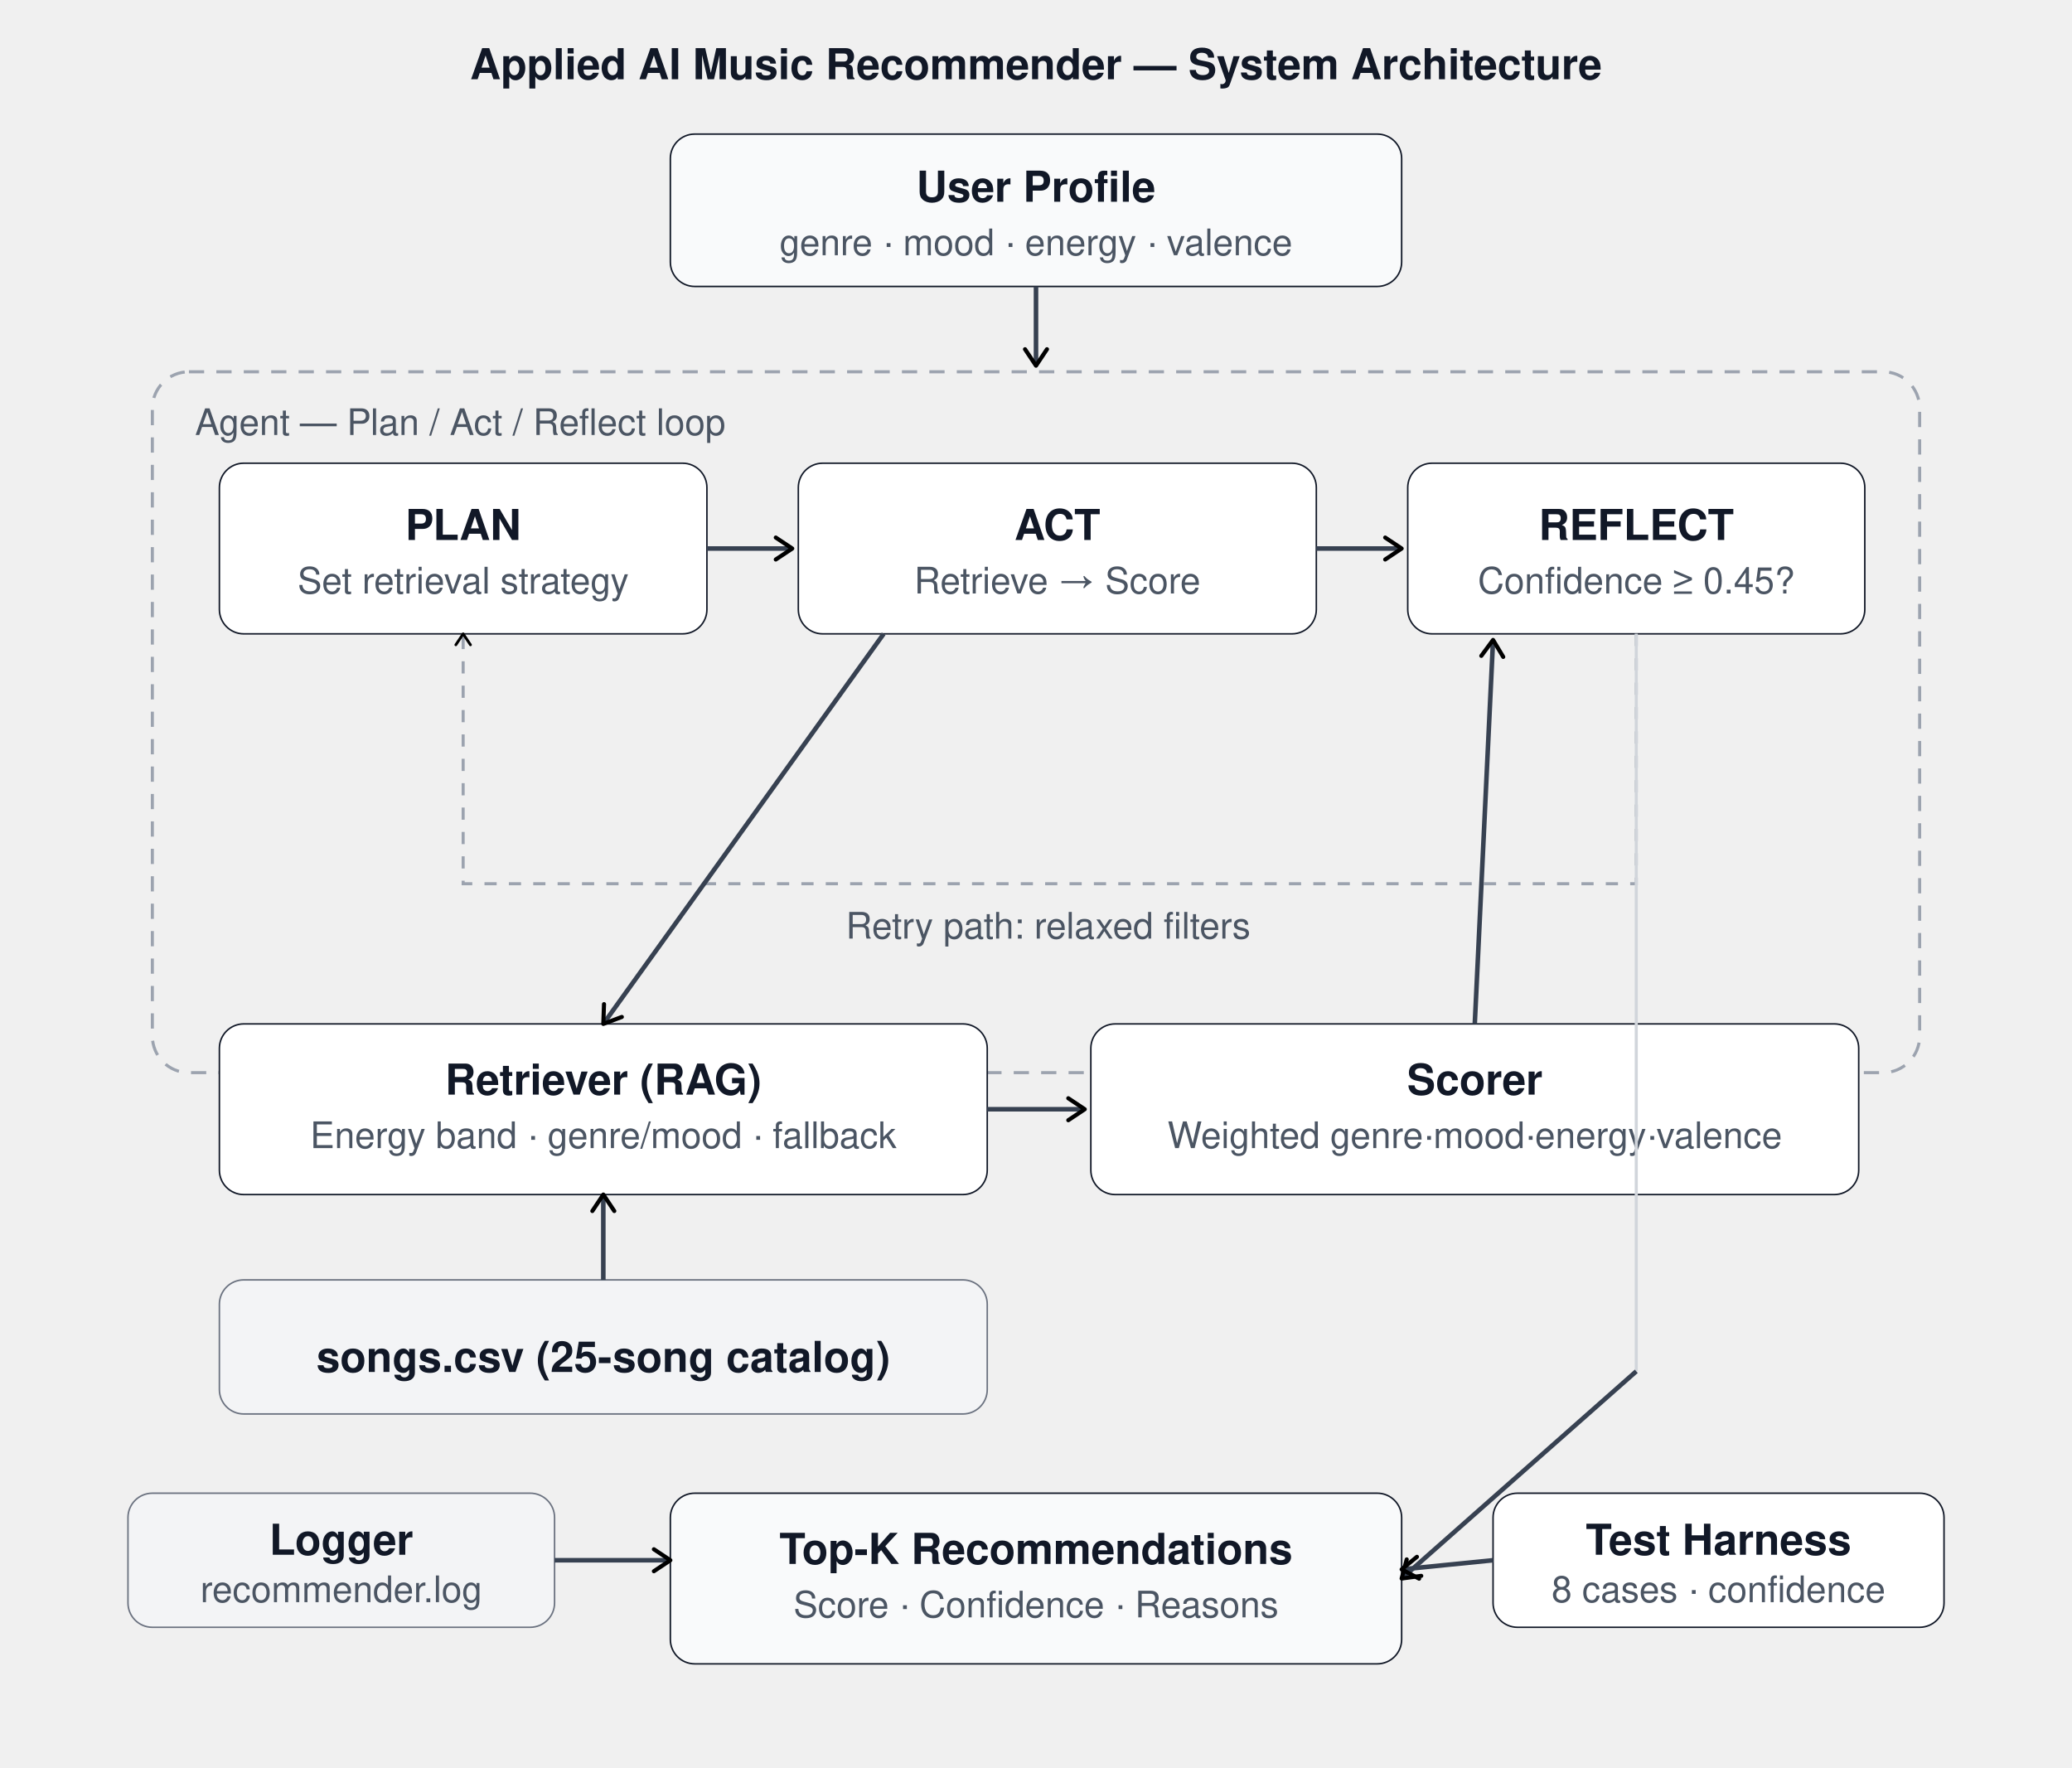
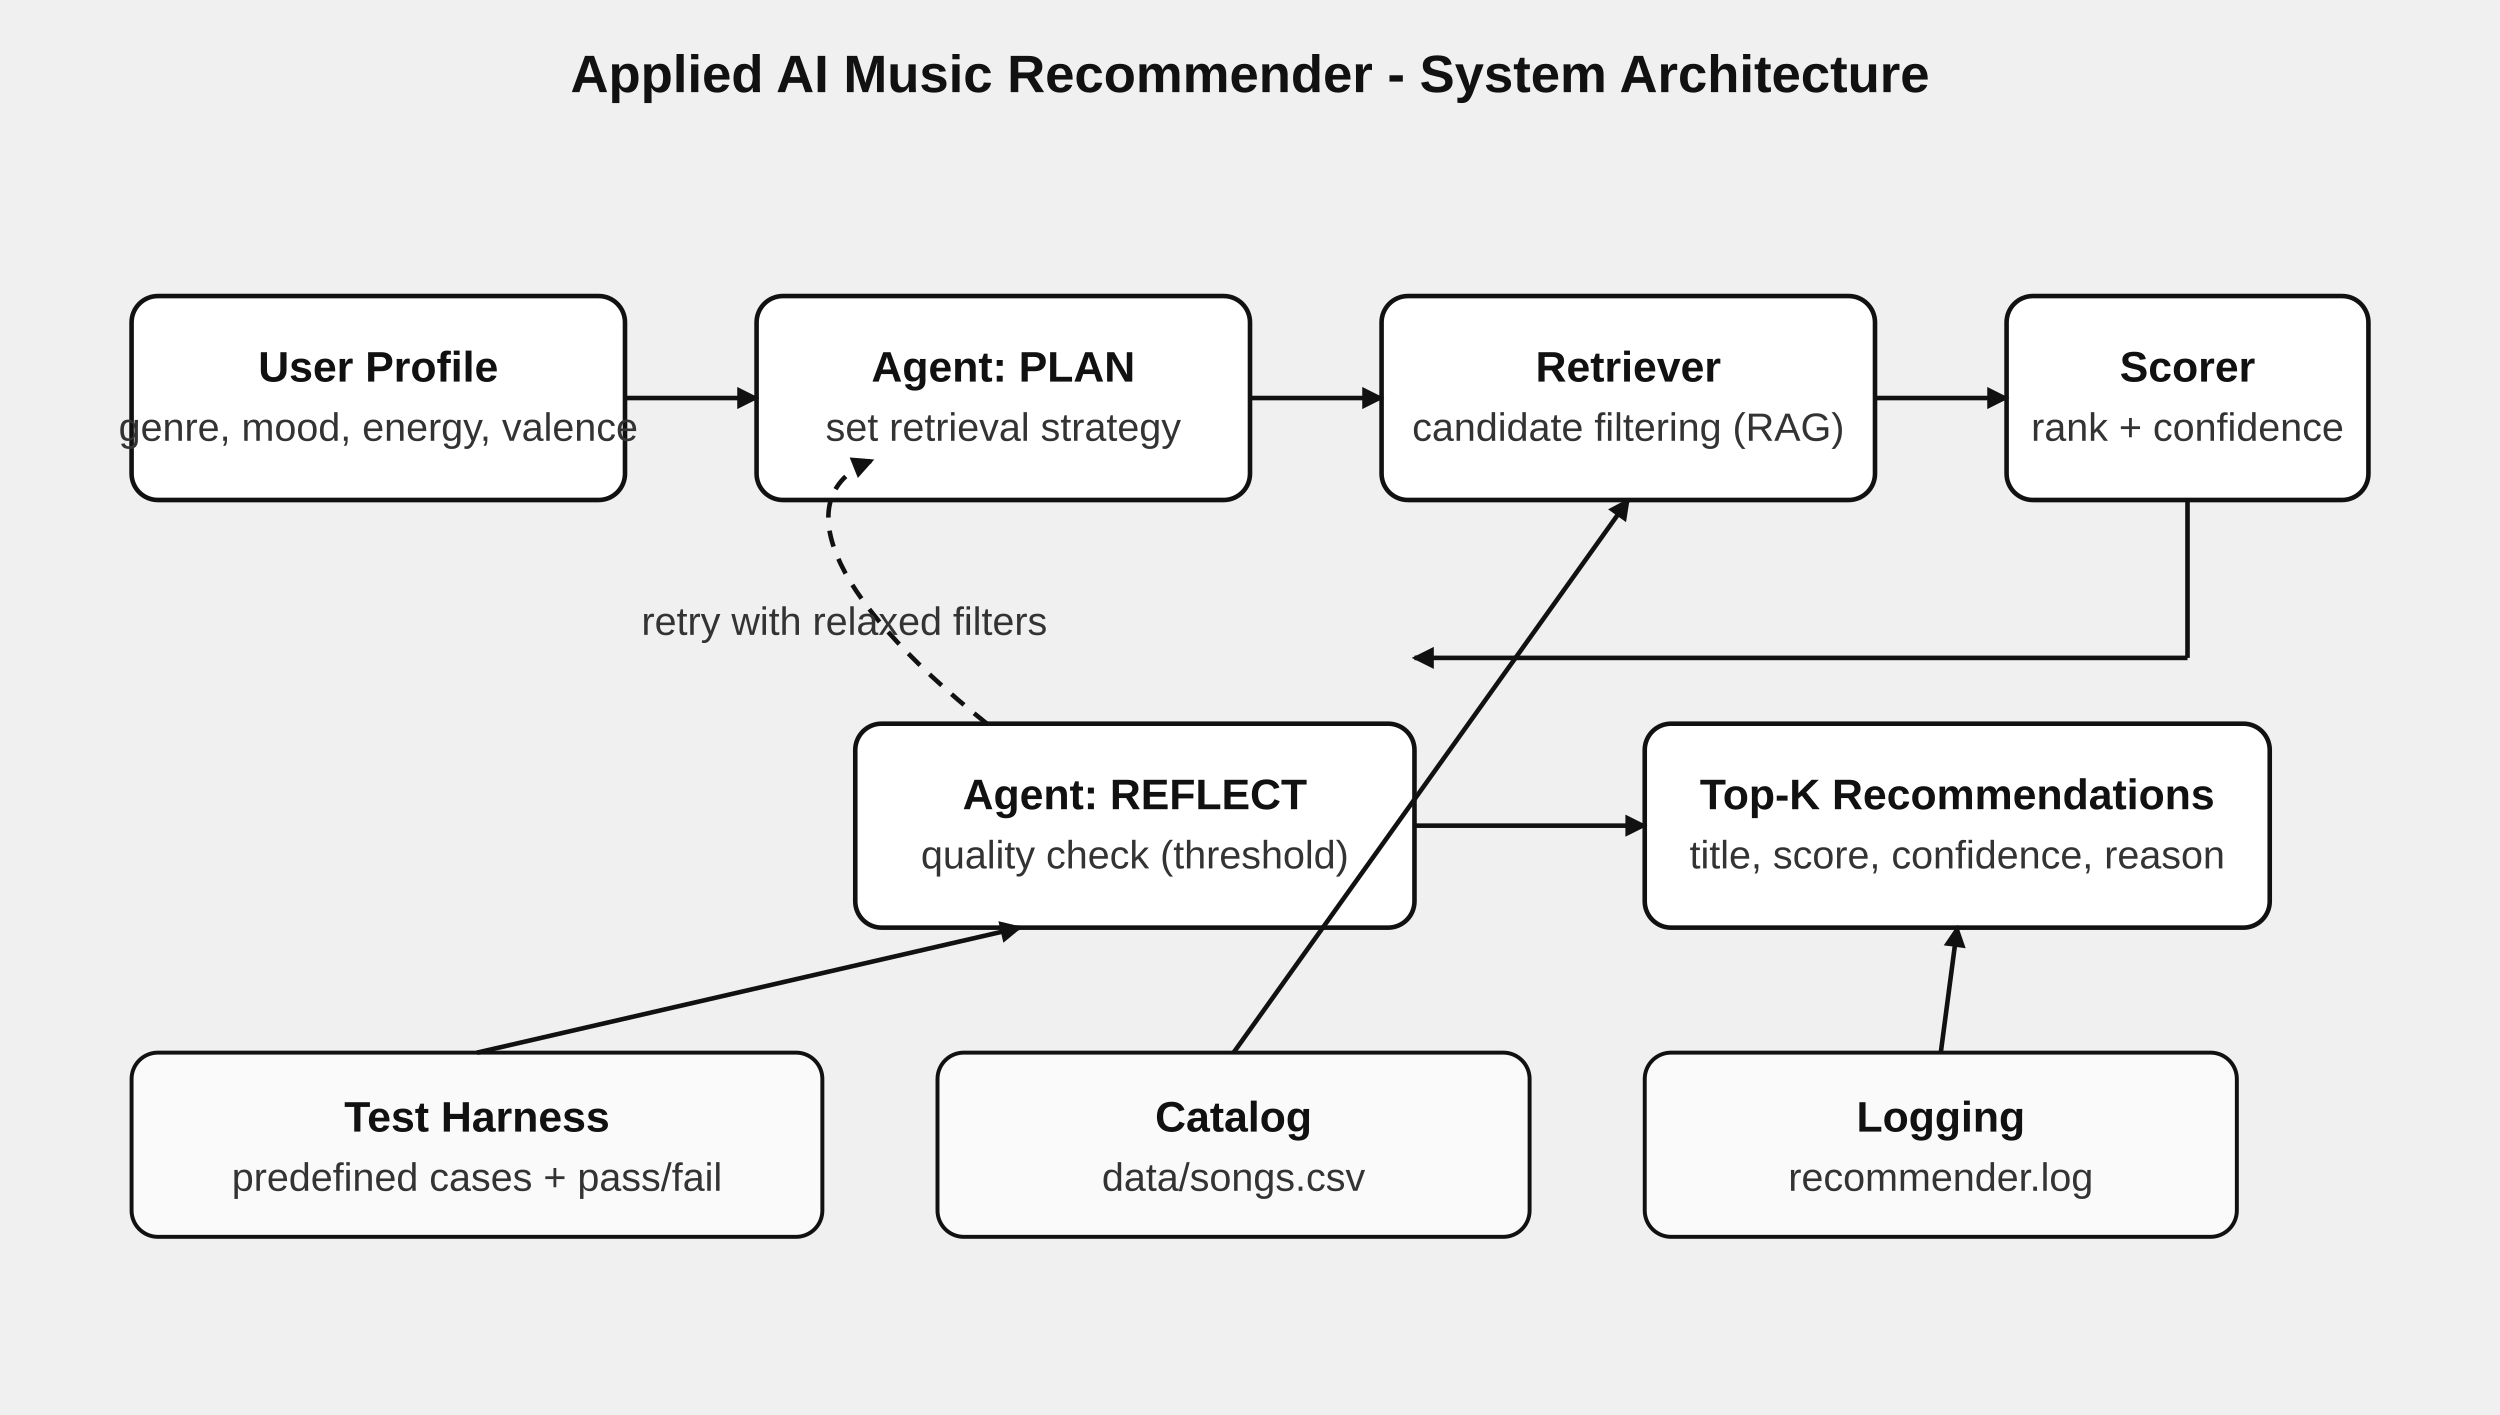
- <svg xmlns="http://www.w3.org/2000/svg" width="100%" viewBox="0 0 680 580" role="img">
+ <svg xmlns="http://www.w3.org/2000/svg" width="100%" viewBox="0 0 760 430" role="img">
  <defs>
-     <marker id="arrow" viewBox="0 0 10 10" refX="8" refY="5" markerWidth="6" markerHeight="6" orient="auto-start-reverse">
-       <path d="M2 1L8 5L2 9" fill="none" stroke="currentColor" stroke-width="1.5" stroke-linecap="round" stroke-linejoin="round" />
+     <marker id="arrow" viewBox="0 0 10 10" refX="8" refY="5" markerWidth="6" markerHeight="6" orient="auto">
+       <path d="M1 1 L9 5 L1 9" fill="#111" />
    </marker>
    <style>
-     text { font-family: "Helvetica Neue", Helvetica, Arial, sans-serif; fill: #111827; }
-     .th { font-size: 14px; font-weight: 600; }
-     .ts { font-size: 12px; fill: #4B5563; }
-     .box-purple { fill: #F9FAFB; stroke: #111827; }
-     .box-teal   { fill: #FFFFFF; stroke: #111827; }
-     .box-blue   { fill: #FFFFFF; stroke: #111827; }
-     .box-amber  { fill: #FFFFFF; stroke: #111827; }
-     .box-green  { fill: #FFFFFF; stroke: #111827; }
-     .box-gray   { fill: #F3F4F6; stroke: #6B7280; }
-     .arr { stroke: #374151; stroke-width: 1.5; fill: none; }
+     text { font-family: Arial, Helvetica, sans-serif; fill: #111; }
+     .title { font-size: 16px; font-weight: 700; }
+     .label { font-size: 13px; font-weight: 600; }
+     .sub { font-size: 12px; fill: #333; }
+     .box { fill: #fff; stroke: #111; stroke-width: 1.4; rx: 8; }
+     .soft { fill: #fafafa; stroke: #111; stroke-width: 1.2; rx: 8; }
+     .line { stroke: #111; stroke-width: 1.4; fill: none; }
+     .dash { stroke-dasharray: 5 4; }
  </style>
  </defs>
-   <text class="th" x="340" y="26" text-anchor="middle">Applied AI Music Recommender — System Architecture</text>
-   <rect x="220" y="44" width="240" height="50" rx="8" stroke-width="0.5" class="box-purple" />
-   <text class="th" x="340" y="63" text-anchor="middle" dominant-baseline="central">User Profile</text>
-   <text class="ts" x="340" y="81" text-anchor="middle" dominant-baseline="central">genre · mood · energy · valence</text>
-   <line x1="340" y1="94" x2="340" y2="120" class="arr" marker-end="url(#arrow)" />
-   <rect x="50" y="122" width="580" height="230" rx="12" fill="none" stroke="#9CA3AF" stroke-width="1" stroke-dasharray="5 4" />
-   <text class="ts" x="64" y="140" dominant-baseline="central">Agent — Plan / Act / Reflect loop</text>
-   <rect x="72" y="152" width="160" height="56" rx="8" stroke-width="0.5" class="box-teal" />
-   <text class="th" x="152" y="174" text-anchor="middle" dominant-baseline="central">PLAN</text>
-   <text class="ts" x="152" y="192" text-anchor="middle" dominant-baseline="central">Set retrieval strategy</text>
-   <line x1="232" y1="180" x2="260" y2="180" class="arr" marker-end="url(#arrow)" />
-   <rect x="262" y="152" width="170" height="56" rx="8" stroke-width="0.5" class="box-blue" />
-   <text class="th" x="347" y="174" text-anchor="middle" dominant-baseline="central">ACT</text>
-   <text class="ts" x="347" y="192" text-anchor="middle" dominant-baseline="central">Retrieve → Score</text>
-   <line x1="432" y1="180" x2="460" y2="180" class="arr" marker-end="url(#arrow)" />
-   <rect x="462" y="152" width="150" height="56" rx="8" stroke-width="0.5" class="box-amber" />
-   <text class="th" x="537" y="174" text-anchor="middle" dominant-baseline="central">REFLECT</text>
-   <text class="ts" x="537" y="192" text-anchor="middle" dominant-baseline="central">Confidence ≥ 0.45?</text>
-   <path d="M537 208 L537 290 L152 290 L152 208" fill="none" stroke="#9CA3AF" stroke-width="1" stroke-dasharray="4 4" marker-end="url(#arrow)" />
-   <text class="ts" x="344" y="308" text-anchor="middle">Retry path: relaxed filters</text>
-   <rect x="72" y="336" width="252" height="56" rx="8" stroke-width="0.5" class="box-teal" />
-   <text class="th" x="198" y="356" text-anchor="middle" dominant-baseline="central">Retriever (RAG)</text>
-   <text class="ts" x="198" y="374" text-anchor="middle" dominant-baseline="central">Energy band · genre/mood · fallback</text>
-   <rect x="72" y="420" width="252" height="44" rx="8" stroke-width="0.5" class="box-gray" />
-   <text class="th" x="198" y="447" text-anchor="middle" dominant-baseline="central">songs.csv (25-song catalog)</text>
-   <line x1="198" y1="420" x2="198" y2="392" class="arr" marker-end="url(#arrow)" />
-   <line x1="324" y1="364" x2="356" y2="364" class="arr" marker-end="url(#arrow)" />
-   <rect x="358" y="336" width="252" height="56" rx="8" stroke-width="0.5" class="box-blue" />
-   <text class="th" x="484" y="356" text-anchor="middle" dominant-baseline="central">Scorer</text>
-   <text class="ts" x="484" y="374" text-anchor="middle" dominant-baseline="central">Weighted genre·mood·energy·valence</text>
-   <line x1="290" y1="208" x2="198" y2="336" class="arr" marker-end="url(#arrow)" />
-   <line x1="484" y1="336" x2="490" y2="210" class="arr" marker-end="url(#arrow)" />
-   <rect x="220" y="490" width="240" height="56" rx="8" stroke-width="0.5" class="box-purple" />
-   <text class="th" x="340" y="510" text-anchor="middle" dominant-baseline="central">Top-K Recommendations</text>
-   <text class="ts" x="340" y="528" text-anchor="middle" dominant-baseline="central">Score · Confidence · Reasons</text>
-   <line x1="537" y1="208" x2="537" y2="450" fill="none" stroke="#D1D5DB" stroke-width="1" />
-   <line x1="537" y1="450" x2="460" y2="518" class="arr" marker-end="url(#arrow)" />
-   <rect x="490" y="490" width="148" height="44" rx="8" stroke-width="0.5" class="box-green" />
-   <text class="th" x="564" y="507" text-anchor="middle" dominant-baseline="central">Test Harness</text>
-   <text class="ts" x="564" y="523" text-anchor="middle" dominant-baseline="central">8 cases · confidence</text>
-   <line x1="490" y1="512" x2="460" y2="515" class="arr" marker-end="url(#arrow)" />
-   <rect x="42" y="490" width="140" height="44" rx="8" stroke-width="0.5" class="box-gray" />
-   <text class="th" x="112" y="507" text-anchor="middle" dominant-baseline="central">Logger</text>
-   <text class="ts" x="112" y="523" text-anchor="middle" dominant-baseline="central">recommender.log</text>
-   <line x1="182" y1="512" x2="220" y2="512" class="arr" marker-end="url(#arrow)" />
+   <text class="title" x="380" y="28" text-anchor="middle">Applied AI Music Recommender - System Architecture</text>
+   <rect class="box" x="40" y="90" width="150" height="62" />
+   <text class="label" x="115" y="116" text-anchor="middle">User Profile</text>
+   <text class="sub" x="115" y="134" text-anchor="middle">genre, mood, energy, valence</text>
+   <rect class="box" x="230" y="90" width="150" height="62" />
+   <text class="label" x="305" y="116" text-anchor="middle">Agent: PLAN</text>
+   <text class="sub" x="305" y="134" text-anchor="middle">set retrieval strategy</text>
+   <rect class="box" x="420" y="90" width="150" height="62" />
+   <text class="label" x="495" y="116" text-anchor="middle">Retriever</text>
+   <text class="sub" x="495" y="134" text-anchor="middle">candidate filtering (RAG)</text>
+   <rect class="box" x="610" y="90" width="110" height="62" />
+   <text class="label" x="665" y="116" text-anchor="middle">Scorer</text>
+   <text class="sub" x="665" y="134" text-anchor="middle">rank + confidence</text>
+   <line class="line" x1="190" y1="121" x2="230" y2="121" marker-end="url(#arrow)" />
+   <line class="line" x1="380" y1="121" x2="420" y2="121" marker-end="url(#arrow)" />
+   <line class="line" x1="570" y1="121" x2="610" y2="121" marker-end="url(#arrow)" />
+   <rect class="box" x="260" y="220" width="170" height="62" />
+   <text class="label" x="345" y="246" text-anchor="middle">Agent: REFLECT</text>
+   <text class="sub" x="345" y="264" text-anchor="middle">quality check (threshold)</text>
+   <rect class="box" x="500" y="220" width="190" height="62" />
+   <text class="label" x="595" y="246" text-anchor="middle">Top-K Recommendations</text>
+   <text class="sub" x="595" y="264" text-anchor="middle">title, score, confidence, reason</text>
+   <line class="line" x1="665" y1="152" x2="665" y2="200" />
+   <line class="line" x1="665" y1="200" x2="430" y2="200" marker-end="url(#arrow)" />
+   <line class="line" x1="430" y1="251" x2="500" y2="251" marker-end="url(#arrow)" />
+   <path class="line dash" d="M300 220 C250 180, 240 150, 265 140" marker-end="url(#arrow)" />
+   <text class="sub" x="195" y="193">retry with relaxed filters</text>
+   <rect class="soft" x="40" y="320" width="210" height="56" />
+   <text class="label" x="145" y="344" text-anchor="middle">Test Harness</text>
+   <text class="sub" x="145" y="362" text-anchor="middle">predefined cases + pass/fail</text>
+   <rect class="soft" x="285" y="320" width="180" height="56" />
+   <text class="label" x="375" y="344" text-anchor="middle">Catalog</text>
+   <text class="sub" x="375" y="362" text-anchor="middle">data/songs.csv</text>
+   <rect class="soft" x="500" y="320" width="180" height="56" />
+   <text class="label" x="590" y="344" text-anchor="middle">Logging</text>
+   <text class="sub" x="590" y="362" text-anchor="middle">recommender.log</text>
+   <line class="line" x1="375" y1="320" x2="495" y2="152" marker-end="url(#arrow)" />
+   <line class="line" x1="145" y1="320" x2="310" y2="282" marker-end="url(#arrow)" />
+   <line class="line" x1="590" y1="320" x2="595" y2="282" marker-end="url(#arrow)" />
</svg>
